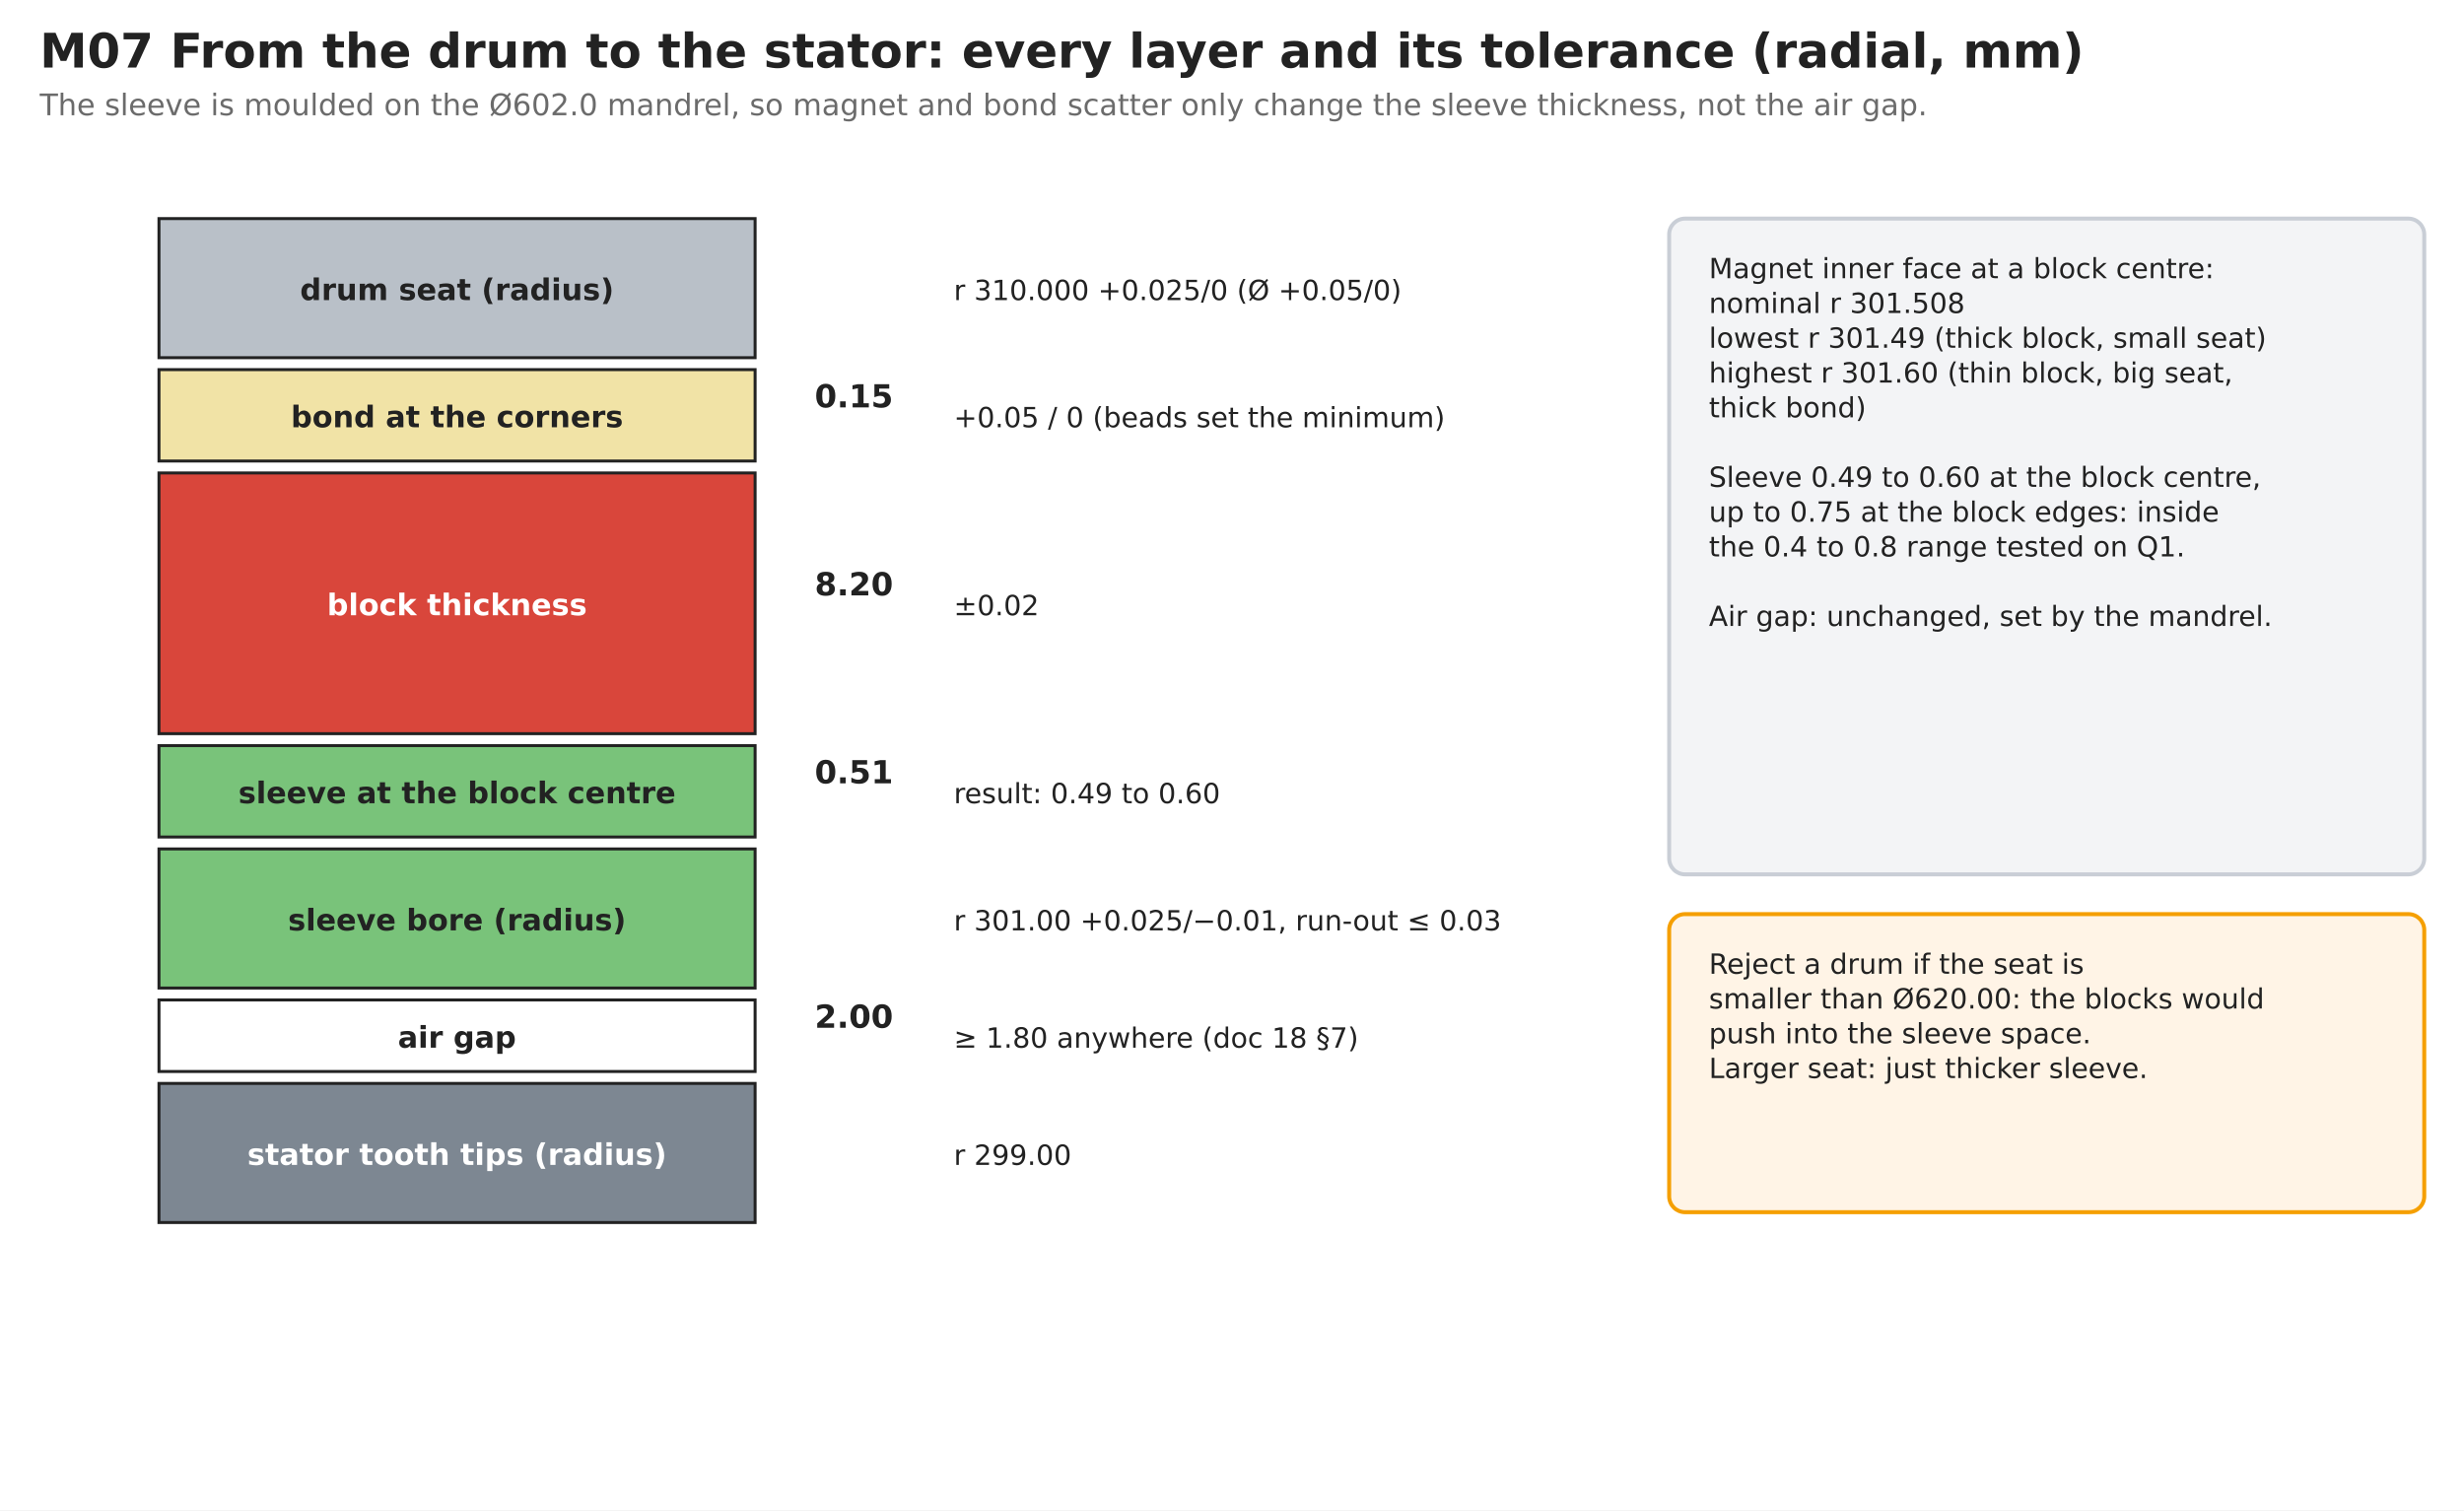
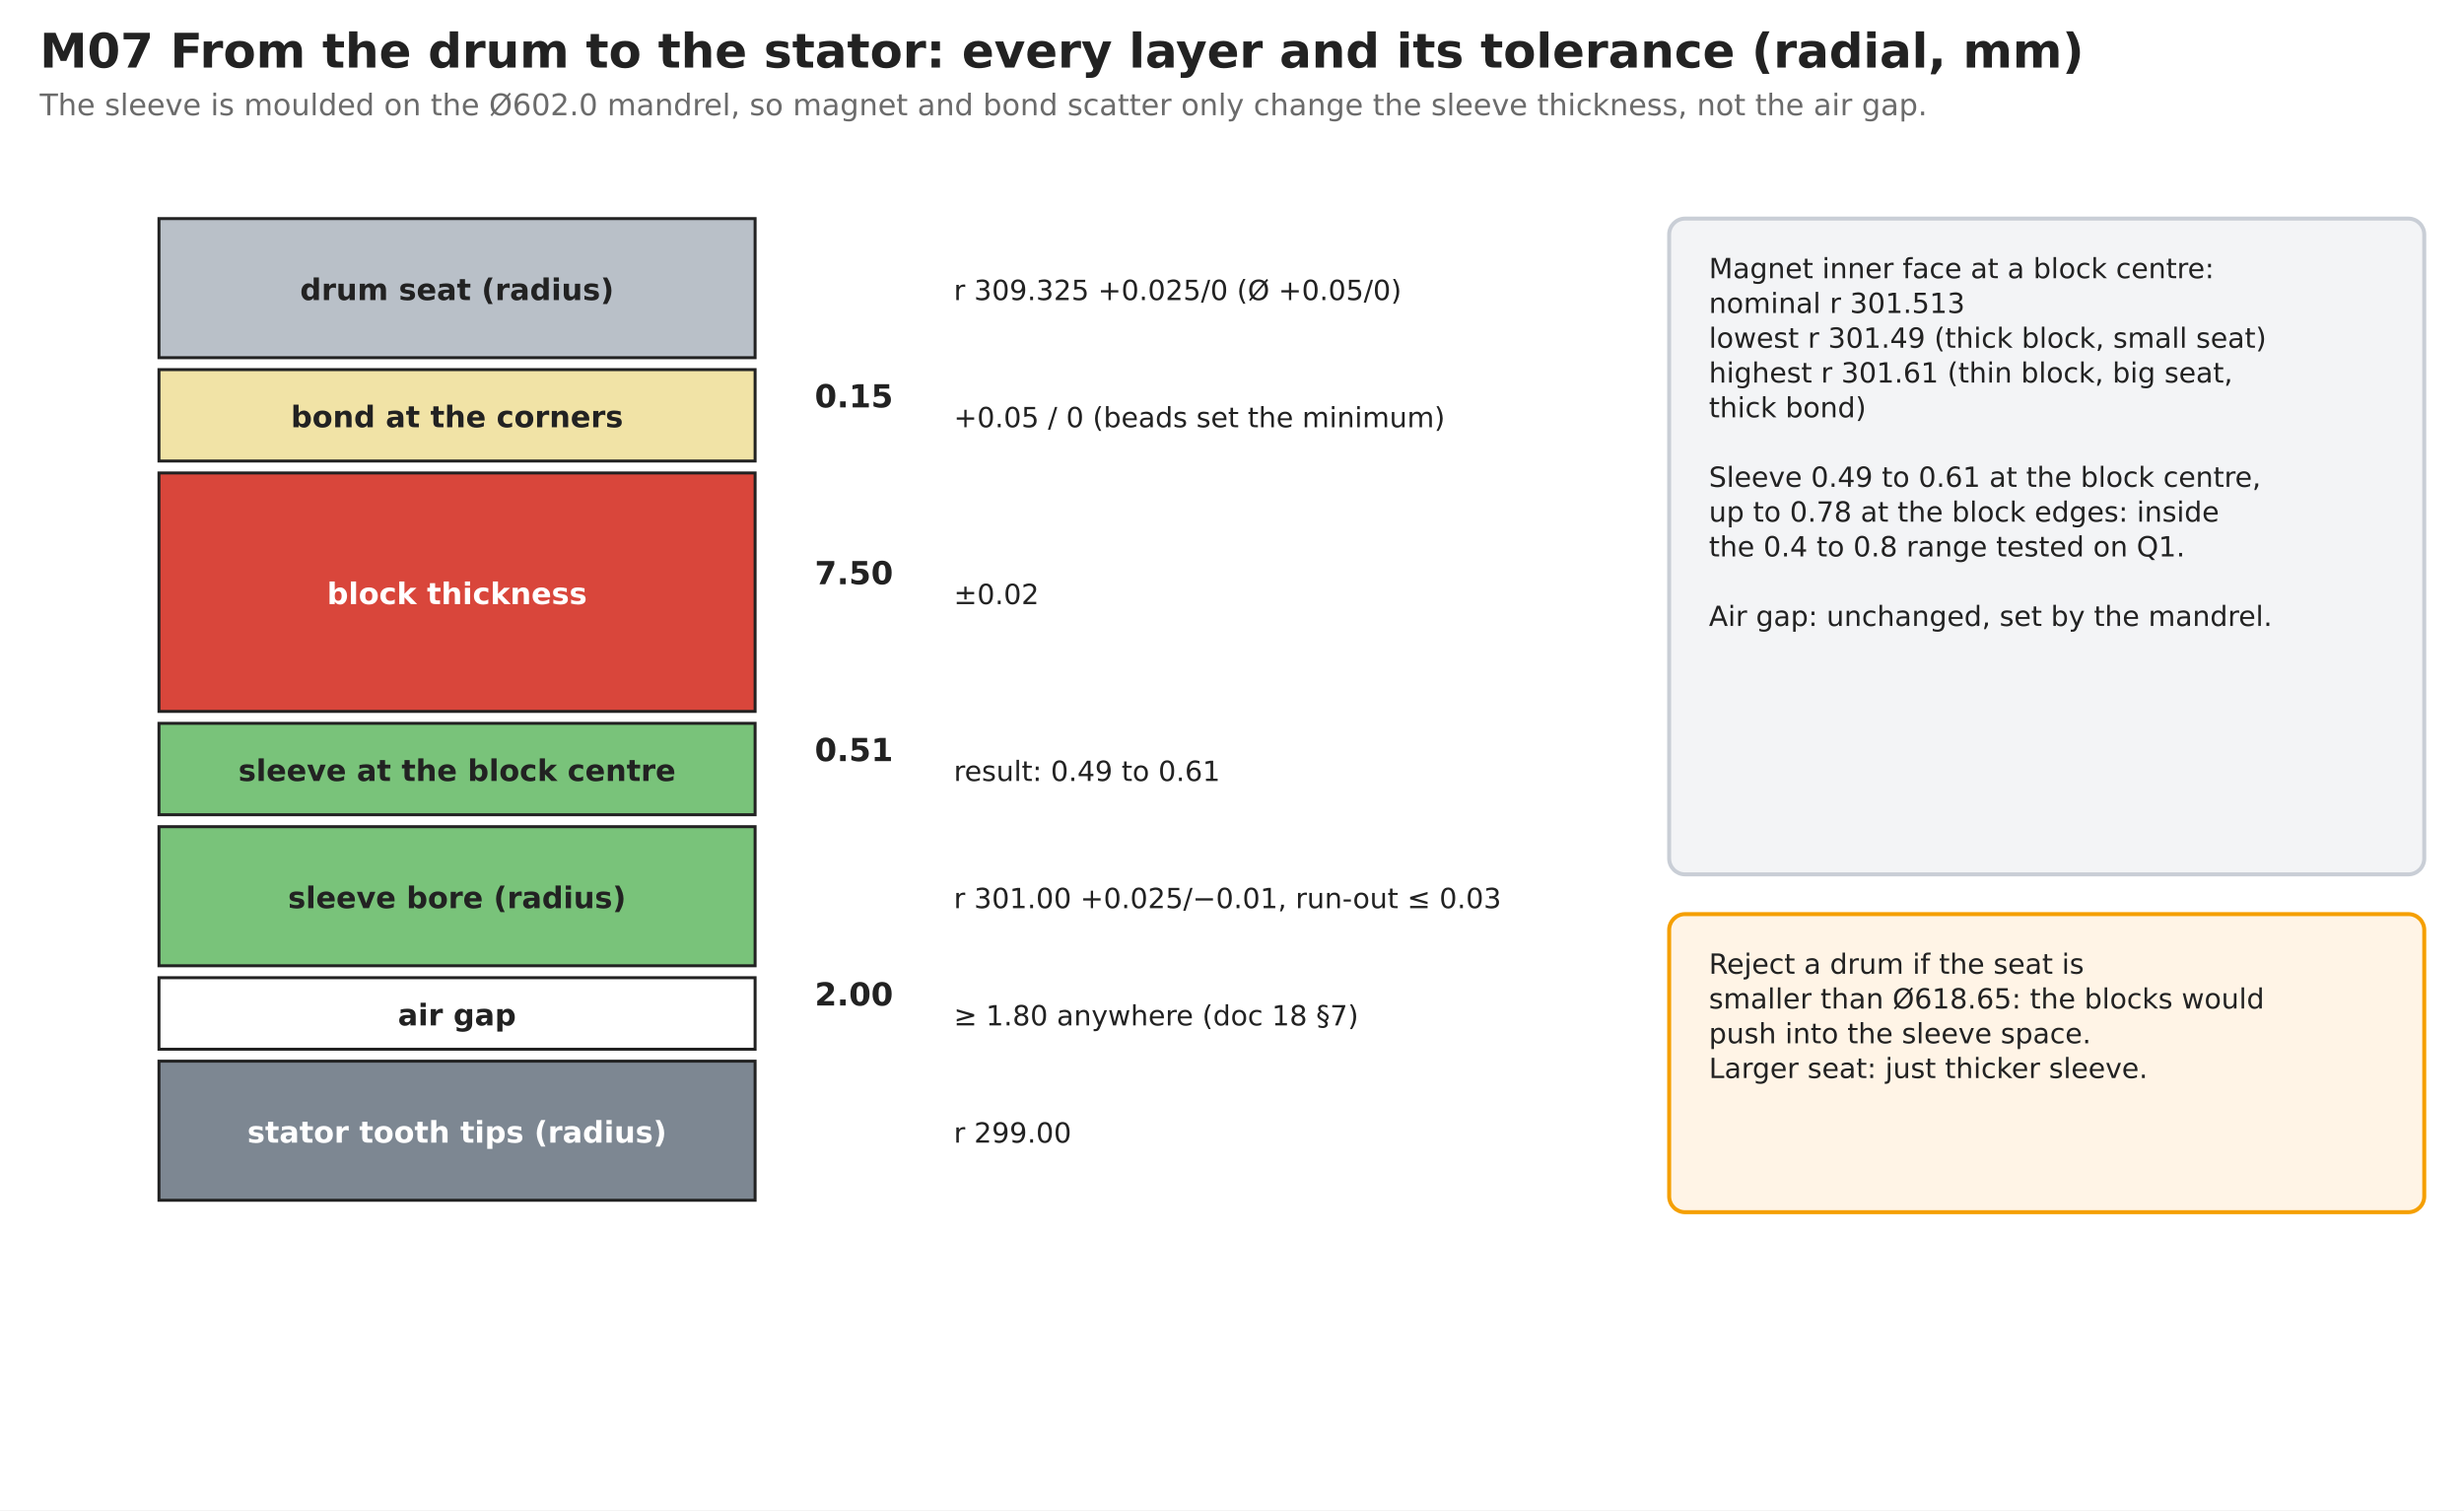
<svg xmlns="http://www.w3.org/2000/svg" viewBox="0 0 1240 760" width="1240" height="760">
  <rect width="100%" height="100%" fill="white" />
  <text x="20.0" y="34.0" font-family="DejaVu Sans, Arial, Helvetica, sans-serif" font-size="24" text-anchor="start" font-weight="bold" fill="#222222">M07  From the drum to the stator: every layer and its tolerance (radial, mm)</text>
  <text x="20.0" y="58.0" font-family="DejaVu Sans, Arial, Helvetica, sans-serif" font-size="15" text-anchor="start" font-weight="normal" fill="#6b6b6b">The sleeve is moulded on the Ø602.0 mandrel, so magnet and bond scatter only change the sleeve thickness, not the air gap.</text>
  <rect x="80.0" y="110.0" width="300.0" height="70.0" rx="0" fill="#b9c0c8" stroke="#222222" stroke-width="1.5" fill-opacity="1" />
  <text x="230.0" y="151.0" font-family="DejaVu Sans, Arial, Helvetica, sans-serif" font-size="15" text-anchor="middle" font-weight="bold" fill="#222222">drum seat (radius)</text>
  <text x="410.0" y="141.0" font-family="DejaVu Sans, Arial, Helvetica, sans-serif" font-size="16" text-anchor="start" font-weight="bold" fill="#222222" />
-   <text x="480.0" y="151.0" font-family="DejaVu Sans, Arial, Helvetica, sans-serif" font-size="14" text-anchor="start" font-weight="normal" fill="#222222">r 310.000  +0.025/0  (Ø +0.05/0)</text>
+   <text x="480.0" y="151.0" font-family="DejaVu Sans, Arial, Helvetica, sans-serif" font-size="14" text-anchor="start" font-weight="normal" fill="#222222">r 309.325  +0.025/0  (Ø +0.05/0)</text>
  <rect x="80.0" y="186.0" width="300.0" height="46.0" rx="0" fill="#f1e3a6" stroke="#222222" stroke-width="1.5" fill-opacity="1" />
  <text x="230.0" y="215.0" font-family="DejaVu Sans, Arial, Helvetica, sans-serif" font-size="15" text-anchor="middle" font-weight="bold" fill="#222222">bond at the corners</text>
  <text x="410.0" y="205.0" font-family="DejaVu Sans, Arial, Helvetica, sans-serif" font-size="16" text-anchor="start" font-weight="bold" fill="#222222">0.15</text>
  <text x="480.0" y="215.0" font-family="DejaVu Sans, Arial, Helvetica, sans-serif" font-size="14" text-anchor="start" font-weight="normal" fill="#222222">+0.05 / 0  (beads set the minimum)</text>
-   <rect x="80.0" y="238.0" width="300.0" height="131.2" rx="0" fill="#d9463b" stroke="#222222" stroke-width="1.5" fill-opacity="1" />
-   <text x="230.0" y="309.6" font-family="DejaVu Sans, Arial, Helvetica, sans-serif" font-size="15" text-anchor="middle" font-weight="bold" fill="white">block thickness</text>
-   <text x="410.0" y="299.6" font-family="DejaVu Sans, Arial, Helvetica, sans-serif" font-size="16" text-anchor="start" font-weight="bold" fill="#222222">8.20</text>
-   <text x="480.0" y="309.6" font-family="DejaVu Sans, Arial, Helvetica, sans-serif" font-size="14" text-anchor="start" font-weight="normal" fill="#222222">±0.02</text>
-   <rect x="80.0" y="375.2" width="300.0" height="46.0" rx="0" fill="#79c37a" stroke="#222222" stroke-width="1.5" fill-opacity="1" />
-   <text x="230.0" y="404.2" font-family="DejaVu Sans, Arial, Helvetica, sans-serif" font-size="15" text-anchor="middle" font-weight="bold" fill="#222222">sleeve at the block centre</text>
-   <text x="410.0" y="394.2" font-family="DejaVu Sans, Arial, Helvetica, sans-serif" font-size="16" text-anchor="start" font-weight="bold" fill="#222222">0.51</text>
-   <text x="480.0" y="404.2" font-family="DejaVu Sans, Arial, Helvetica, sans-serif" font-size="14" text-anchor="start" font-weight="normal" fill="#222222">result: 0.49 to 0.60</text>
-   <rect x="80.0" y="427.2" width="300.0" height="70.0" rx="0" fill="#79c37a" stroke="#222222" stroke-width="1.5" fill-opacity="1" />
-   <text x="230.0" y="468.2" font-family="DejaVu Sans, Arial, Helvetica, sans-serif" font-size="15" text-anchor="middle" font-weight="bold" fill="#222222">sleeve bore (radius)</text>
-   <text x="410.0" y="458.2" font-family="DejaVu Sans, Arial, Helvetica, sans-serif" font-size="16" text-anchor="start" font-weight="bold" fill="#222222" />
-   <text x="480.0" y="468.2" font-family="DejaVu Sans, Arial, Helvetica, sans-serif" font-size="14" text-anchor="start" font-weight="normal" fill="#222222">r 301.00  +0.025/−0.01, run-out ≤ 0.03</text>
-   <rect x="80.0" y="503.2" width="300.0" height="36.0" rx="0" fill="#ffffff" stroke="#222222" stroke-width="1.5" fill-opacity="1" />
-   <text x="230.0" y="527.2" font-family="DejaVu Sans, Arial, Helvetica, sans-serif" font-size="15" text-anchor="middle" font-weight="bold" fill="#222222">air gap</text>
-   <text x="410.0" y="517.2" font-family="DejaVu Sans, Arial, Helvetica, sans-serif" font-size="16" text-anchor="start" font-weight="bold" fill="#222222">2.00</text>
-   <text x="480.0" y="527.2" font-family="DejaVu Sans, Arial, Helvetica, sans-serif" font-size="14" text-anchor="start" font-weight="normal" fill="#222222">≥ 1.80 anywhere (doc 18 §7)</text>
-   <rect x="80.0" y="545.2" width="300.0" height="70.0" rx="0" fill="#7d8792" stroke="#222222" stroke-width="1.5" fill-opacity="1" />
-   <text x="230.0" y="586.2" font-family="DejaVu Sans, Arial, Helvetica, sans-serif" font-size="15" text-anchor="middle" font-weight="bold" fill="white">stator tooth tips (radius)</text>
-   <text x="410.0" y="576.2" font-family="DejaVu Sans, Arial, Helvetica, sans-serif" font-size="16" text-anchor="start" font-weight="bold" fill="#222222" />
-   <text x="480.0" y="586.2" font-family="DejaVu Sans, Arial, Helvetica, sans-serif" font-size="14" text-anchor="start" font-weight="normal" fill="#222222">r 299.00</text>
+   <rect x="80.0" y="238.0" width="300.0" height="120.0" rx="0" fill="#d9463b" stroke="#222222" stroke-width="1.5" fill-opacity="1" />
+   <text x="230.0" y="304.0" font-family="DejaVu Sans, Arial, Helvetica, sans-serif" font-size="15" text-anchor="middle" font-weight="bold" fill="white">block thickness</text>
+   <text x="410.0" y="294.0" font-family="DejaVu Sans, Arial, Helvetica, sans-serif" font-size="16" text-anchor="start" font-weight="bold" fill="#222222">7.50</text>
+   <text x="480.0" y="304.0" font-family="DejaVu Sans, Arial, Helvetica, sans-serif" font-size="14" text-anchor="start" font-weight="normal" fill="#222222">±0.02</text>
+   <rect x="80.0" y="364.0" width="300.0" height="46.0" rx="0" fill="#79c37a" stroke="#222222" stroke-width="1.5" fill-opacity="1" />
+   <text x="230.0" y="393.0" font-family="DejaVu Sans, Arial, Helvetica, sans-serif" font-size="15" text-anchor="middle" font-weight="bold" fill="#222222">sleeve at the block centre</text>
+   <text x="410.0" y="383.0" font-family="DejaVu Sans, Arial, Helvetica, sans-serif" font-size="16" text-anchor="start" font-weight="bold" fill="#222222">0.51</text>
+   <text x="480.0" y="393.0" font-family="DejaVu Sans, Arial, Helvetica, sans-serif" font-size="14" text-anchor="start" font-weight="normal" fill="#222222">result: 0.49 to 0.61</text>
+   <rect x="80.0" y="416.0" width="300.0" height="70.0" rx="0" fill="#79c37a" stroke="#222222" stroke-width="1.5" fill-opacity="1" />
+   <text x="230.0" y="457.0" font-family="DejaVu Sans, Arial, Helvetica, sans-serif" font-size="15" text-anchor="middle" font-weight="bold" fill="#222222">sleeve bore (radius)</text>
+   <text x="410.0" y="447.0" font-family="DejaVu Sans, Arial, Helvetica, sans-serif" font-size="16" text-anchor="start" font-weight="bold" fill="#222222" />
+   <text x="480.0" y="457.0" font-family="DejaVu Sans, Arial, Helvetica, sans-serif" font-size="14" text-anchor="start" font-weight="normal" fill="#222222">r 301.00  +0.025/−0.01, run-out ≤ 0.03</text>
+   <rect x="80.0" y="492.0" width="300.0" height="36.0" rx="0" fill="#ffffff" stroke="#222222" stroke-width="1.5" fill-opacity="1" />
+   <text x="230.0" y="516.0" font-family="DejaVu Sans, Arial, Helvetica, sans-serif" font-size="15" text-anchor="middle" font-weight="bold" fill="#222222">air gap</text>
+   <text x="410.0" y="506.0" font-family="DejaVu Sans, Arial, Helvetica, sans-serif" font-size="16" text-anchor="start" font-weight="bold" fill="#222222">2.00</text>
+   <text x="480.0" y="516.0" font-family="DejaVu Sans, Arial, Helvetica, sans-serif" font-size="14" text-anchor="start" font-weight="normal" fill="#222222">≥ 1.80 anywhere (doc 18 §7)</text>
+   <rect x="80.0" y="534.0" width="300.0" height="70.0" rx="0" fill="#7d8792" stroke="#222222" stroke-width="1.5" fill-opacity="1" />
+   <text x="230.0" y="575.0" font-family="DejaVu Sans, Arial, Helvetica, sans-serif" font-size="15" text-anchor="middle" font-weight="bold" fill="white">stator tooth tips (radius)</text>
+   <text x="410.0" y="565.0" font-family="DejaVu Sans, Arial, Helvetica, sans-serif" font-size="16" text-anchor="start" font-weight="bold" fill="#222222" />
+   <text x="480.0" y="575.0" font-family="DejaVu Sans, Arial, Helvetica, sans-serif" font-size="14" text-anchor="start" font-weight="normal" fill="#222222">r 299.00</text>
  <rect x="840.0" y="110.0" width="380.0" height="330.0" rx="8" fill="#f3f4f6" stroke="#c9ced6" stroke-width="2" fill-opacity="1" />
  <text x="860.0" y="140.0" font-family="DejaVu Sans, Arial, Helvetica, sans-serif" font-size="14" text-anchor="start" font-weight="normal" fill="#222222">Magnet inner face at a block centre:</text>
-   <text x="860.0" y="157.5" font-family="DejaVu Sans, Arial, Helvetica, sans-serif" font-size="14" text-anchor="start" font-weight="normal" fill="#222222">  nominal r 301.508</text>
+   <text x="860.0" y="157.5" font-family="DejaVu Sans, Arial, Helvetica, sans-serif" font-size="14" text-anchor="start" font-weight="normal" fill="#222222">  nominal r 301.513</text>
  <text x="860.0" y="175.0" font-family="DejaVu Sans, Arial, Helvetica, sans-serif" font-size="14" text-anchor="start" font-weight="normal" fill="#222222">  lowest  r 301.49 (thick block, small seat)</text>
-   <text x="860.0" y="192.5" font-family="DejaVu Sans, Arial, Helvetica, sans-serif" font-size="14" text-anchor="start" font-weight="normal" fill="#222222">  highest r 301.60 (thin block, big seat,</text>
+   <text x="860.0" y="192.5" font-family="DejaVu Sans, Arial, Helvetica, sans-serif" font-size="14" text-anchor="start" font-weight="normal" fill="#222222">  highest r 301.61 (thin block, big seat,</text>
  <text x="860.0" y="210.0" font-family="DejaVu Sans, Arial, Helvetica, sans-serif" font-size="14" text-anchor="start" font-weight="normal" fill="#222222">            thick bond)</text>
  <text x="860.0" y="227.5" font-family="DejaVu Sans, Arial, Helvetica, sans-serif" font-size="14" text-anchor="start" font-weight="normal" fill="#222222" />
-   <text x="860.0" y="245.0" font-family="DejaVu Sans, Arial, Helvetica, sans-serif" font-size="14" text-anchor="start" font-weight="normal" fill="#222222">Sleeve 0.49 to 0.60 at the block centre,</text>
-   <text x="860.0" y="262.5" font-family="DejaVu Sans, Arial, Helvetica, sans-serif" font-size="14" text-anchor="start" font-weight="normal" fill="#222222">up to 0.75 at the block edges: inside</text>
+   <text x="860.0" y="245.0" font-family="DejaVu Sans, Arial, Helvetica, sans-serif" font-size="14" text-anchor="start" font-weight="normal" fill="#222222">Sleeve 0.49 to 0.61 at the block centre,</text>
+   <text x="860.0" y="262.5" font-family="DejaVu Sans, Arial, Helvetica, sans-serif" font-size="14" text-anchor="start" font-weight="normal" fill="#222222">up to 0.78 at the block edges: inside</text>
  <text x="860.0" y="280.0" font-family="DejaVu Sans, Arial, Helvetica, sans-serif" font-size="14" text-anchor="start" font-weight="normal" fill="#222222">the 0.4 to 0.8 range tested on Q1.</text>
  <text x="860.0" y="297.5" font-family="DejaVu Sans, Arial, Helvetica, sans-serif" font-size="14" text-anchor="start" font-weight="normal" fill="#222222" />
  <text x="860.0" y="315.0" font-family="DejaVu Sans, Arial, Helvetica, sans-serif" font-size="14" text-anchor="start" font-weight="normal" fill="#222222">Air gap: unchanged, set by the mandrel.</text>
  <rect x="840.0" y="460.0" width="380.0" height="150.0" rx="8" fill="#fff4e6" stroke="#f59f00" stroke-width="2" fill-opacity="1" />
  <text x="860.0" y="490.0" font-family="DejaVu Sans, Arial, Helvetica, sans-serif" font-size="14" text-anchor="start" font-weight="normal" fill="#222222">Reject a drum if the seat is</text>
-   <text x="860.0" y="507.5" font-family="DejaVu Sans, Arial, Helvetica, sans-serif" font-size="14" text-anchor="start" font-weight="normal" fill="#222222">smaller than Ø620.00: the blocks would</text>
+   <text x="860.0" y="507.5" font-family="DejaVu Sans, Arial, Helvetica, sans-serif" font-size="14" text-anchor="start" font-weight="normal" fill="#222222">smaller than Ø618.65: the blocks would</text>
  <text x="860.0" y="525.0" font-family="DejaVu Sans, Arial, Helvetica, sans-serif" font-size="14" text-anchor="start" font-weight="normal" fill="#222222">push into the sleeve space.</text>
  <text x="860.0" y="542.5" font-family="DejaVu Sans, Arial, Helvetica, sans-serif" font-size="14" text-anchor="start" font-weight="normal" fill="#222222">Larger seat: just thicker sleeve.</text>
</svg>
